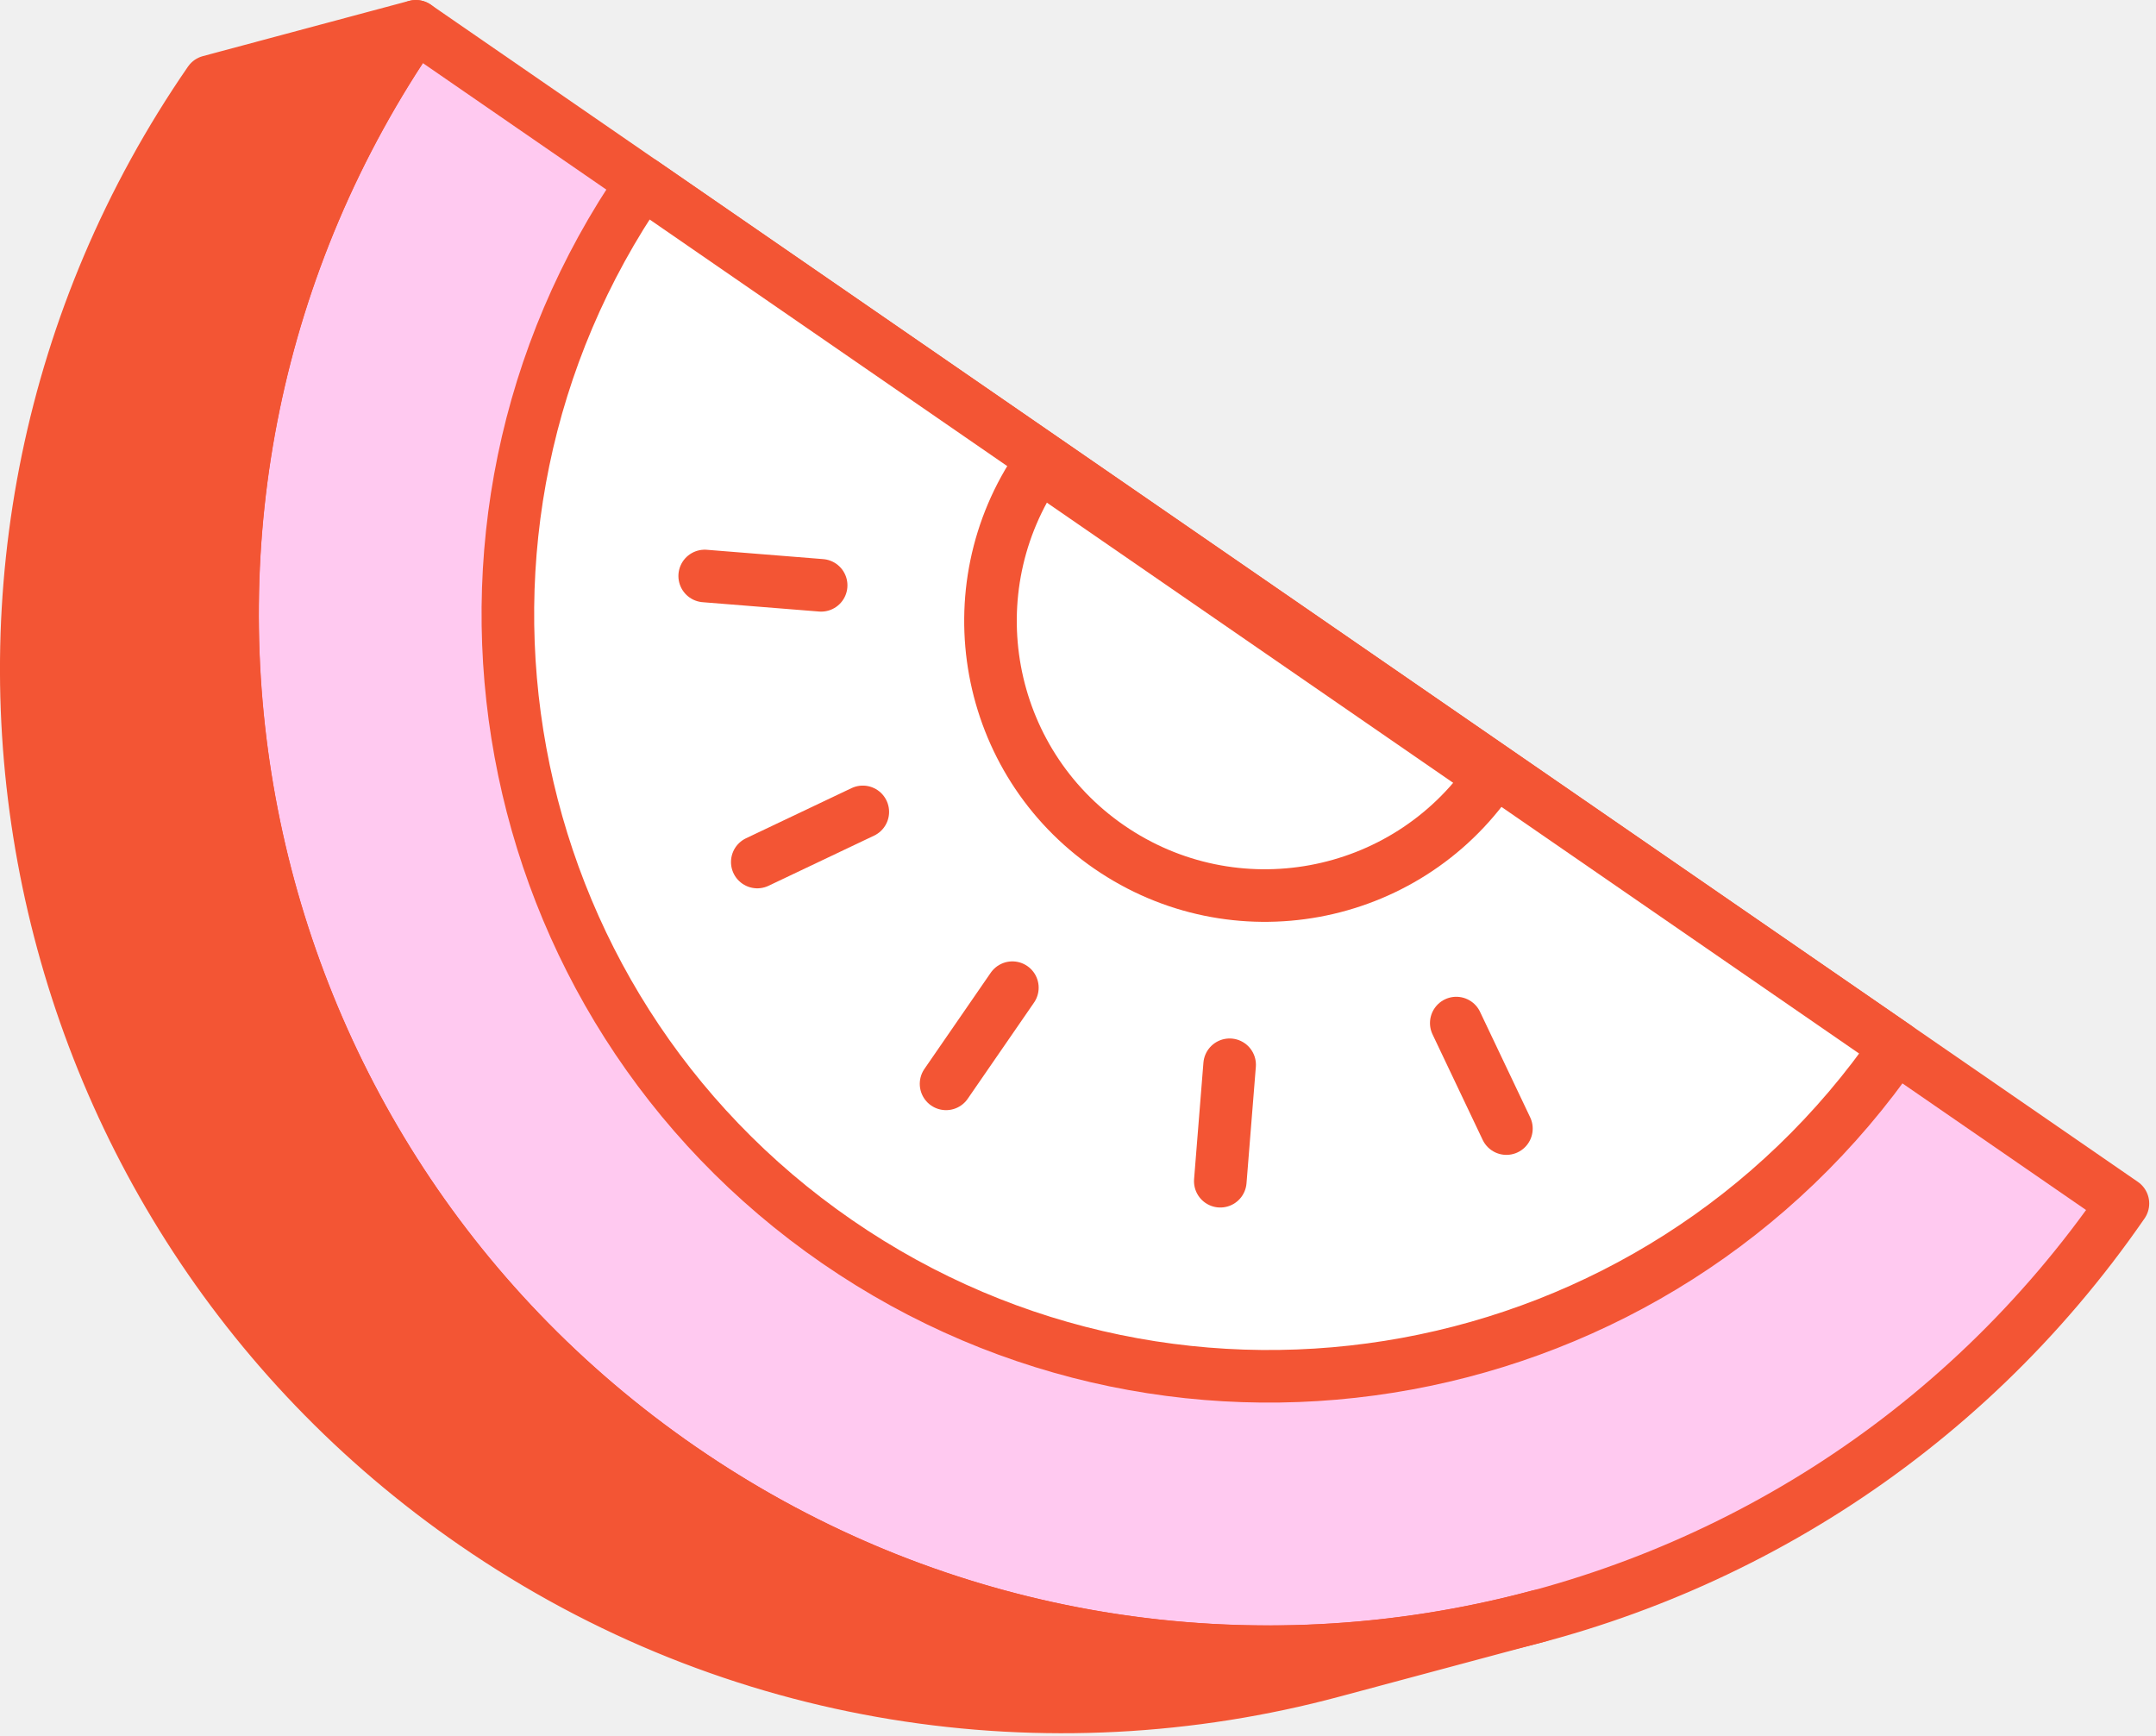
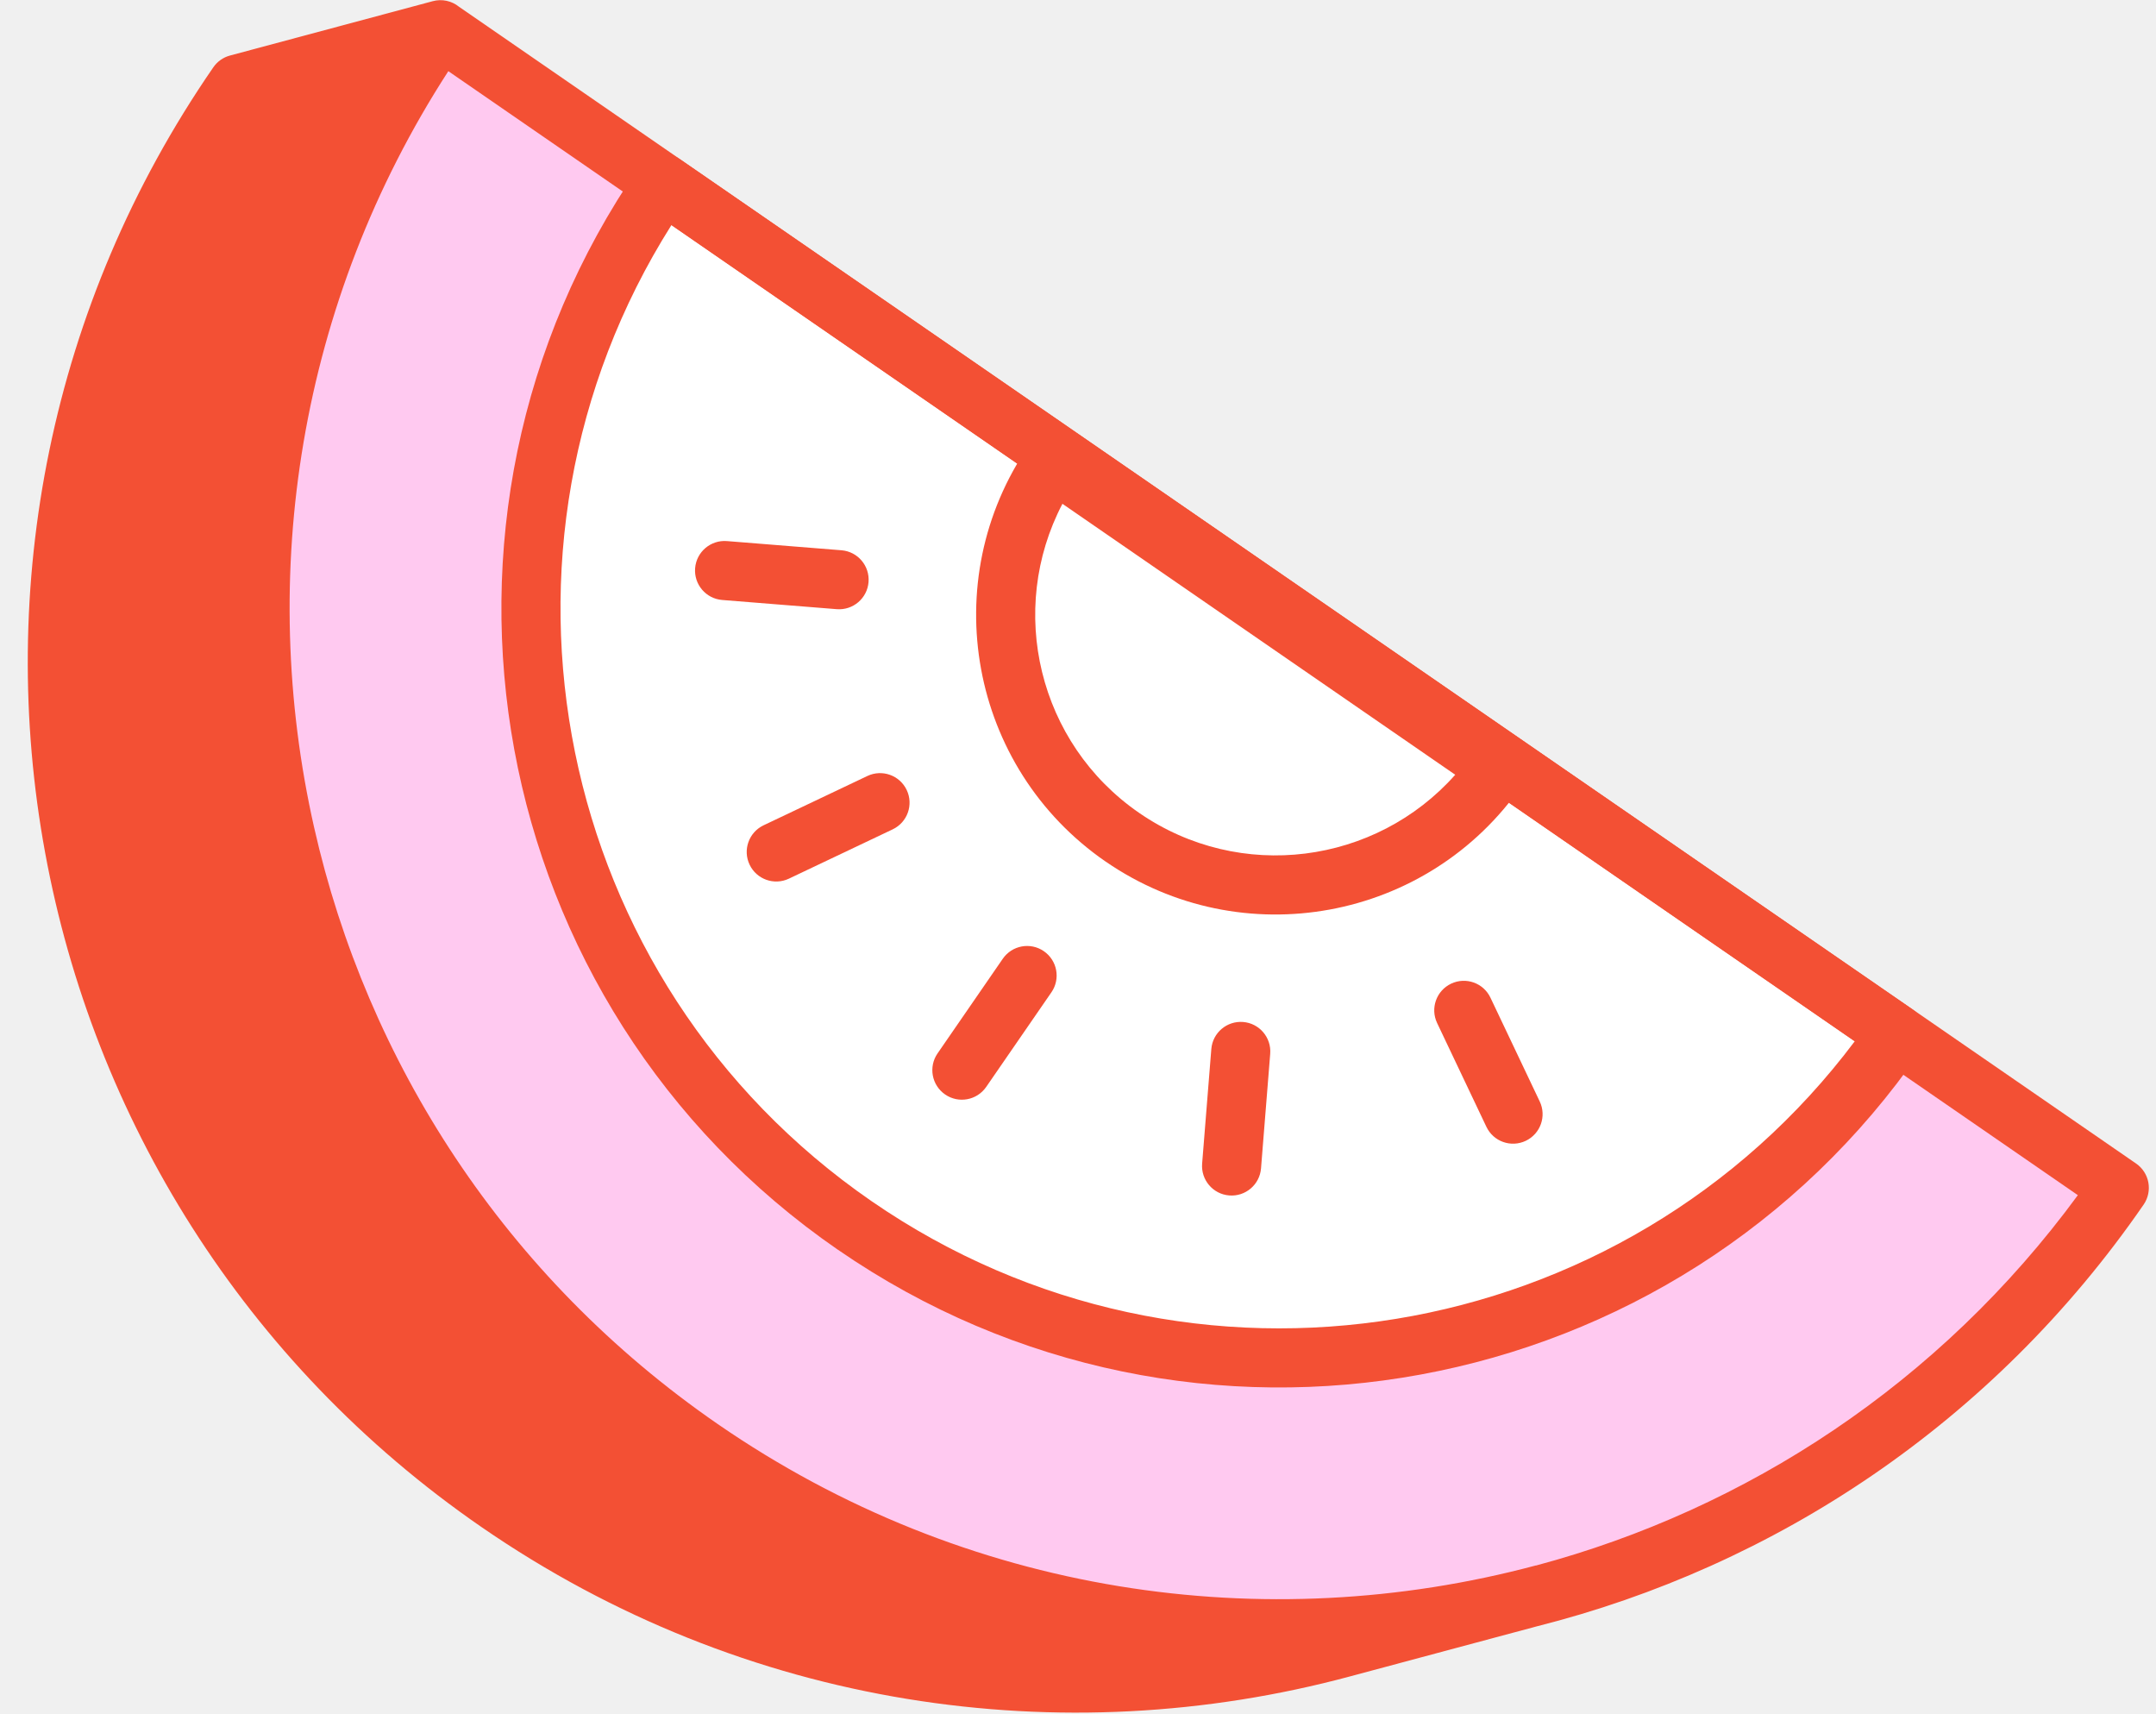
- <svg xmlns="http://www.w3.org/2000/svg" fill="none" height="66" viewBox="0 0 82 66" width="82">
-   <g stroke="#f35534" stroke-linejoin="round" stroke-width="2">
-     <path d="m25.895 55.849c-17.928-12.363-22.439-36.918-10.076-54.846l64.923 44.77c-12.363 17.928-36.919 22.44-54.846 10.076z" fill="#ffc9f0" />
-     <path d="m31.837 47.225c-13.166-9.079-16.479-27.112-7.4-40.278l47.678 32.878c-9.079 13.166-27.112 16.479-40.278 7.4z" fill="#fff" />
-     <path d="m42.185 32.215c-4.746-3.272-5.94-9.772-2.667-14.518l17.186 11.851c-3.273 4.746-9.773 5.94-14.518 2.667z" fill="#fff" />
-     <path d="m38.504 37.565-2.522 3.658" stroke-linecap="round" />
-     <path d="m46.767 40.497-.355 4.429" stroke-linecap="round" />
-     <path d="m32.815 30.879-4.013 1.907" stroke-linecap="round" />
-     <path d="m31.231 22.262-4.429-.355" stroke-linecap="round" />
-     <path d="m57.294 42.924-1.907-4.013" stroke-linecap="round" />
+ <svg xmlns="http://www.w3.org/2000/svg" fill="none" height="58" viewBox="0 0 73 58" width="73">
+   <path d="m23.735 49.032c-15.697-10.825-19.647-32.325-8.822-48.022l56.845 39.2c-10.825 15.697-32.325 19.647-48.022 8.822z" fill="#ffc9f0" />
+   <path d="m28.941 41.483c-11.528-7.949-14.428-23.739-6.479-35.266l41.745 28.787c-7.949 11.528-23.739 14.428-35.266 6.479z" fill="#fff" />
+   <path clip-rule="evenodd" d="m62.8 35.248c-7.804 10.393-22.494 12.857-33.291 5.412-10.797-7.446-13.716-22.052-6.775-33.041zm-34.427 7.058c11.982 8.263 28.394 5.248 36.657-6.734.314-.455.199-1.077-.256-1.391l-41.745-28.787c-.455-.314-1.077-.199-1.391.256-8.263 11.982-5.248 28.394 6.735 36.657z" fill="#f35034" fill-rule="evenodd" />
+   <path d="m38.002 28.339c-4.155-2.865-5.201-8.557-2.335-12.712l15.047 10.376c-2.865 4.155-8.557 5.201-12.712 2.335z" fill="#fff" />
+   <g fill="#f35034">
+     <g clip-rule="evenodd" fill-rule="evenodd">
+       <path d="m49.273 26.226c-2.69 3.032-7.281 3.651-10.703 1.291-3.422-2.36-4.476-6.871-2.597-10.463zm-11.838 2.938c4.61 3.179 10.924 2.019 14.103-2.591.314-.455.199-1.077-.256-1.391l-15.047-10.376c-.455-.314-1.077-.199-1.391.256-3.179 4.61-2.019 10.924 2.591 14.103z" />
+       <path d="m32.001 37.049c.455.314 1.077.199 1.391-.256l2.208-3.203c.314-.455.199-1.077-.256-1.391-.455-.314-1.077-.199-1.391.256l-2.208 3.203c-.314.455-.199 1.077.256 1.391z" />
+       <path d="m41.62 40.467c.55.044 1.033-.366 1.077-.917l.311-3.878c.044-.55-.366-1.033-.917-1.077s-1.033.366-1.077.917l-.311 3.878c-.044.55.366 1.033.917 1.077z" />
+       <path d="m25.38 29.269c.237.499.834.711 1.332.474l3.514-1.669c.499-.237.711-.834.474-1.332-.237-.499-.834-.711-1.332-.474l-3.514 1.669c-.499.237-.711.834-.474 1.332z" />
+       <path d="m23.536 19.233c-.044.55.366 1.033.917 1.077l3.878.311c.55.044 1.033-.366 1.077-.917s-.366-1.033-.917-1.077l-3.878-.311c-.55-.044-1.033.366-1.077.917z" />
+       <path d="m49.133 33.298c.499-.237 1.095-.025 1.332.474l1.669 3.514c.237.499.025 1.095-.474 1.332-.499.237-1.095.025-1.332-.474l-1.669-3.514c-.237-.499-.025-1.095.474-1.332z" />
+     </g>
+     <path d="m23.735 49.028c-15.697-10.825-19.647-32.325-8.822-48.022l-6.866 1.84c-10.825 15.697-6.875 37.198 8.823 48.022 8.68 5.985 19.133 7.454 28.576 4.916l6.818-1.827c-9.43 2.519-19.863 1.046-28.528-4.929z" />
+     <path clip-rule="evenodd" d="m52.025 55.056-6.322 1.694c-9.713 2.61-20.471 1.1-29.402-5.059-16.152-11.138-20.216-33.261-9.078-49.413.135-.196.335-.337.564-.398l6.866-1.84c.314-.084.642-.01.886.187l56.786 39.159c.455.314.569.936.256 1.391-5.095 7.388-12.487 12.247-20.556 14.279zm-.02-2.061c7.131-1.906 13.672-6.163 18.349-12.538l-55.174-38.048c-5.082 7.851-6.468 17.085-4.545 25.597 1.791 7.925 6.451 15.223 13.666 20.199 8.413 5.802 18.542 7.233 27.701 4.787l.001-0z" fill-rule="evenodd" />
  </g>
-   <path d="m25.892 55.846c-17.928-12.363-22.439-36.918-10.076-54.846l-7.842 2.101c-12.363 17.928-7.852 42.484 10.076 54.847 9.913 6.836 21.853 8.512 32.637 5.615l7.787-2.087c-10.77 2.878-22.686 1.195-32.582-5.63z" fill="#f35534" />
-   <path d="m15.815 1c-12.363 17.928-7.852 42.483 10.076 54.846 9.913 6.836 21.852 8.513 32.637 5.615l-7.842 2.102c-10.784 2.897-22.724 1.221-32.637-5.615-17.928-12.363-22.439-36.919-10.076-54.847z" stroke="#f35534" stroke-linejoin="round" stroke-width="2" />
</svg>
